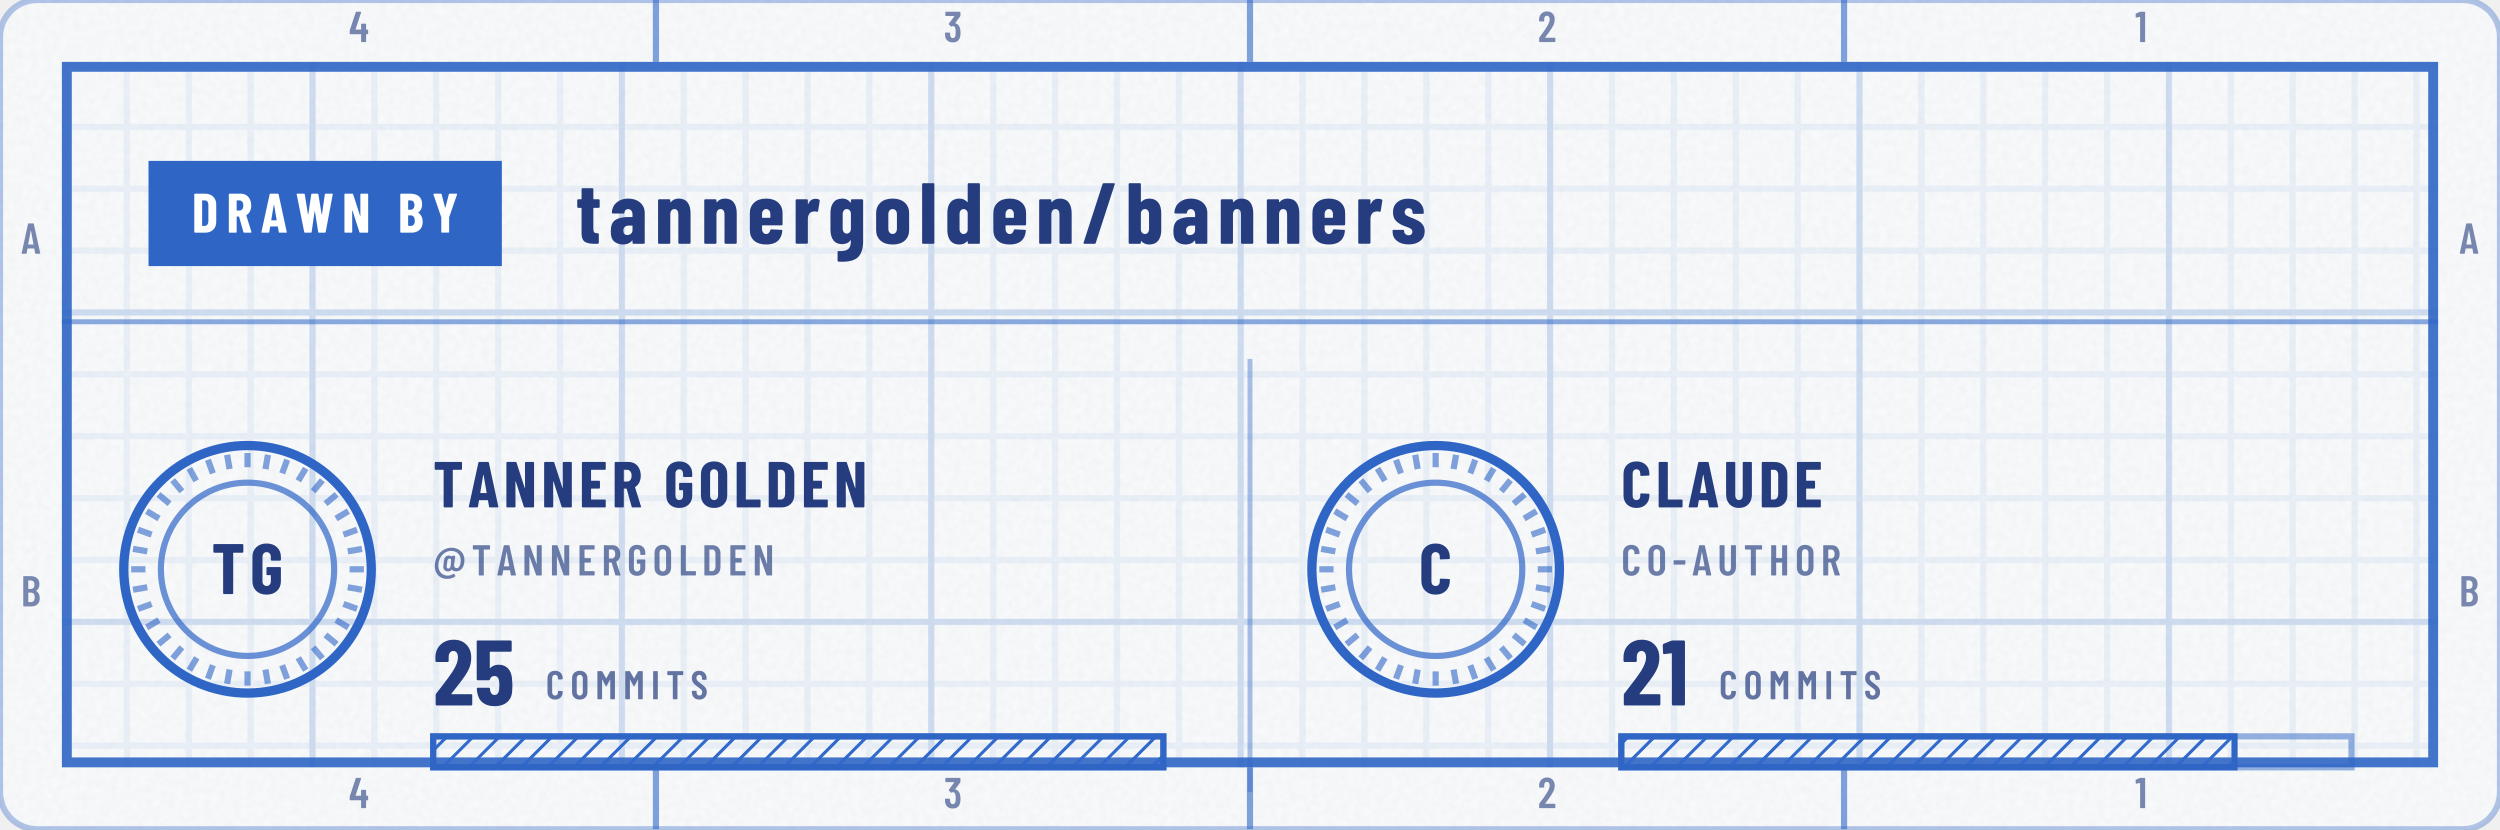
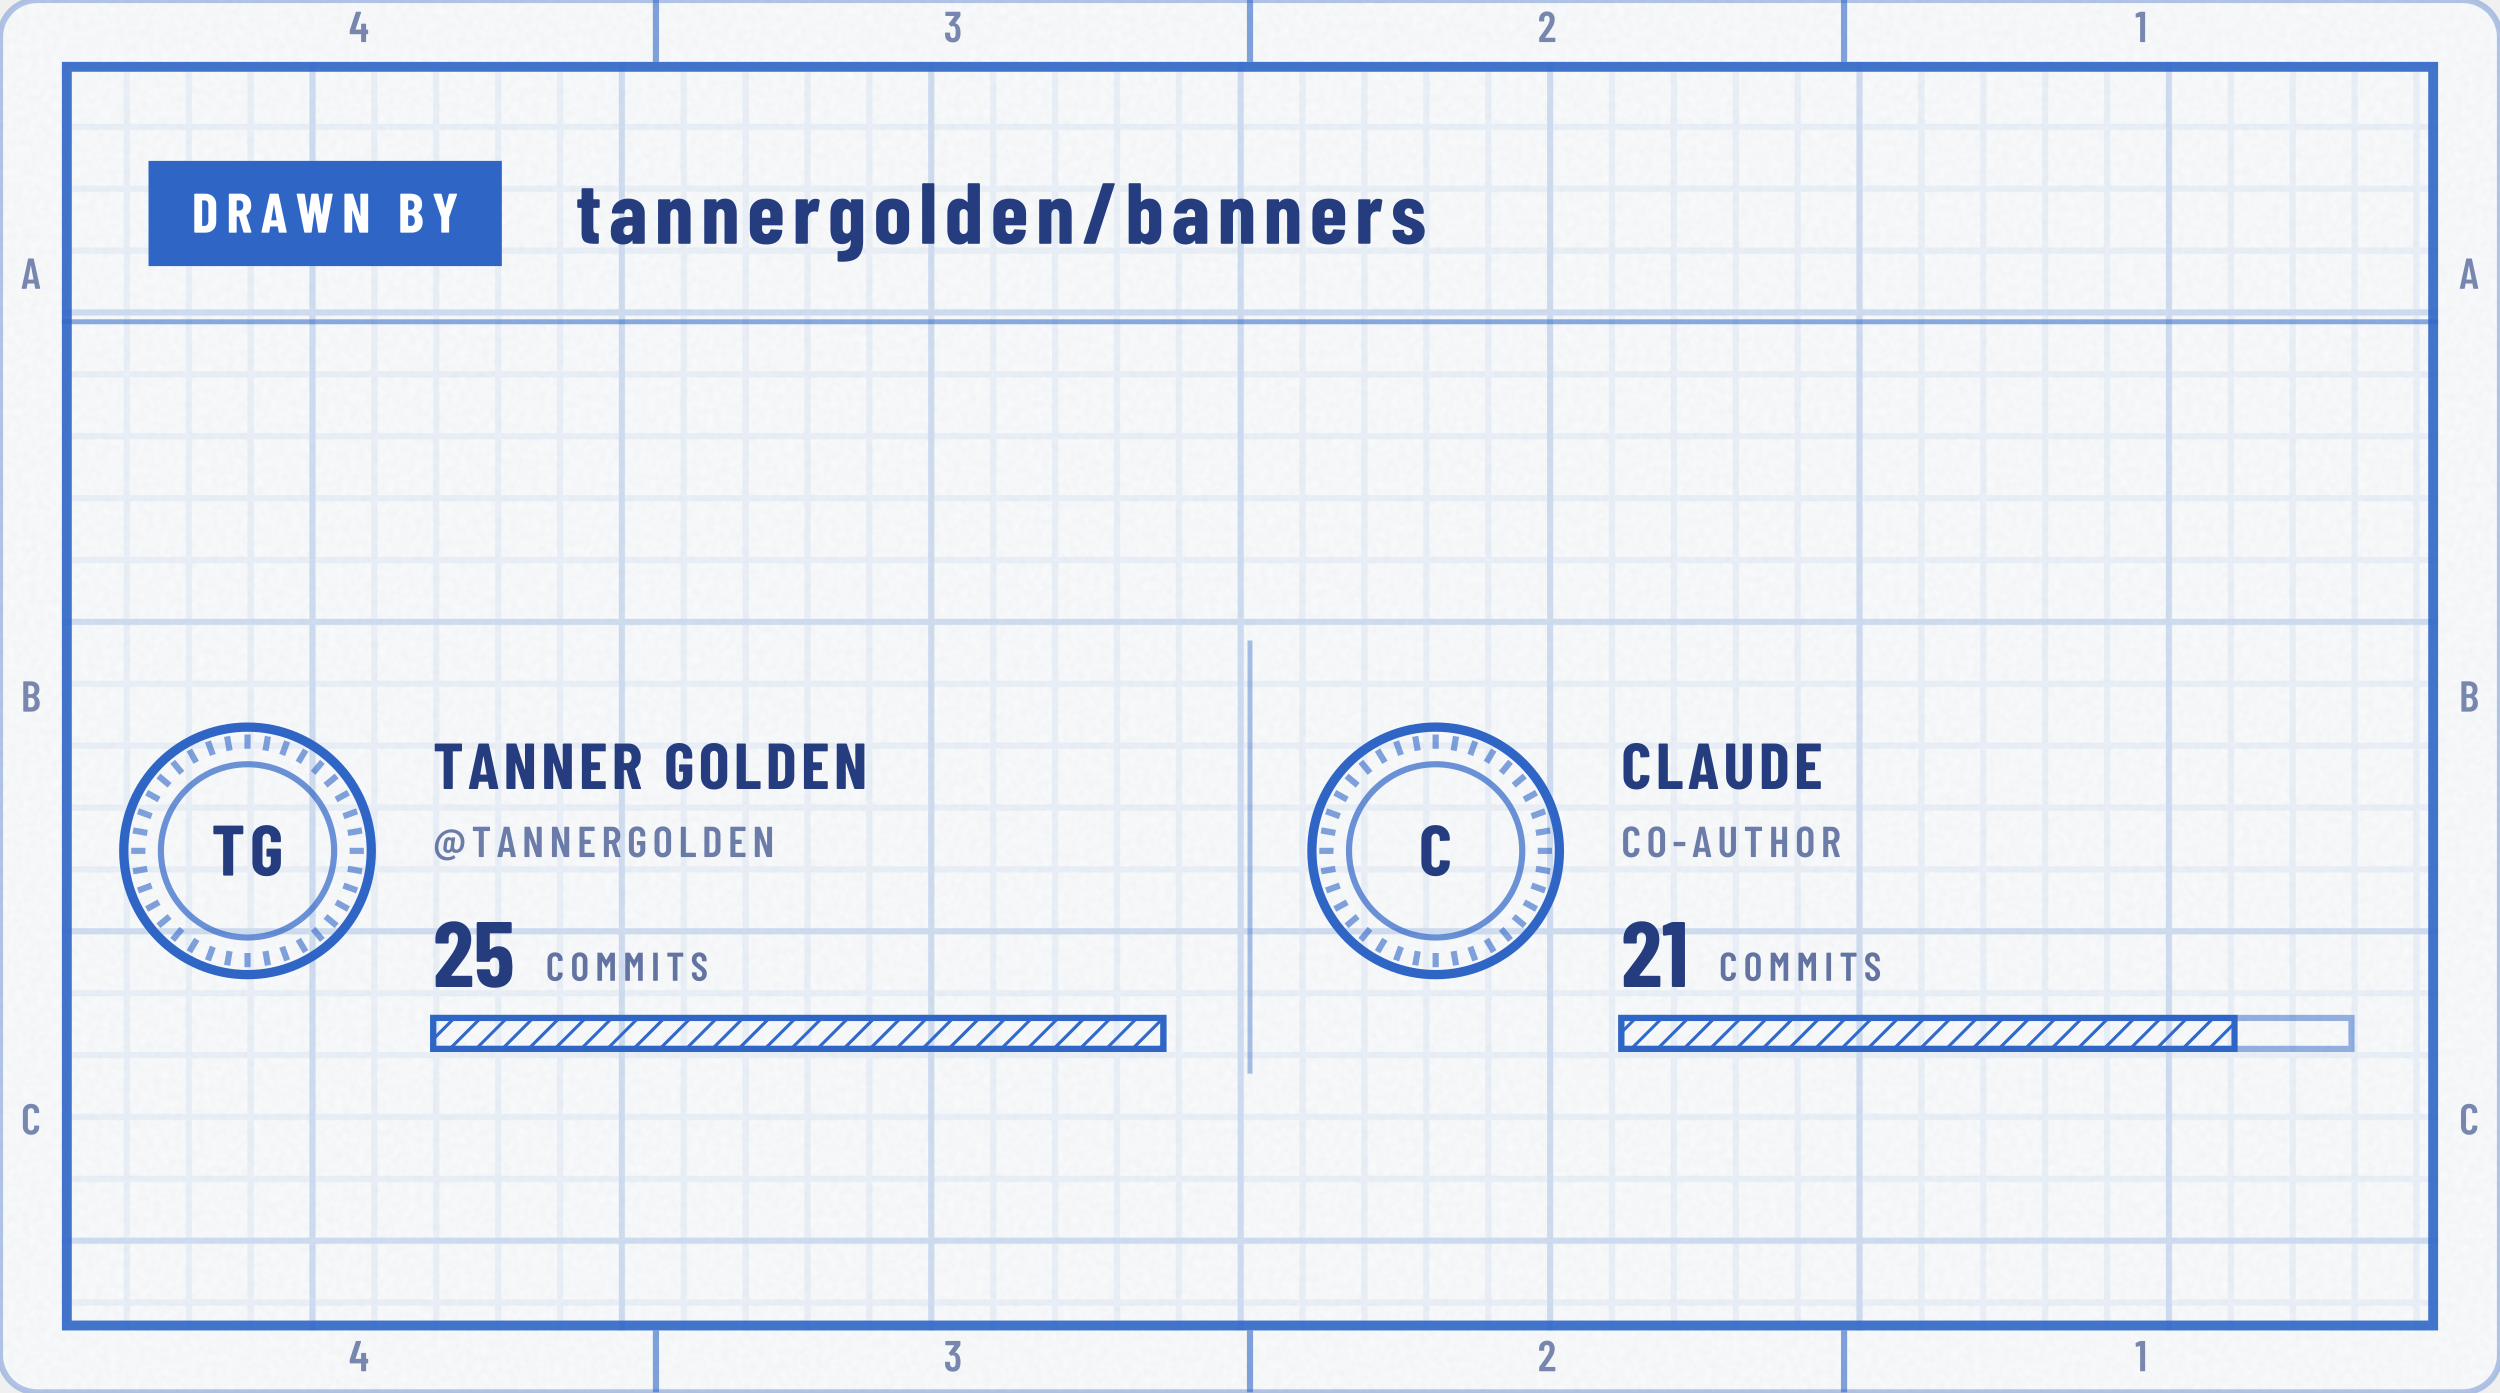
- <svg xmlns="http://www.w3.org/2000/svg" width="404" height="134" viewBox="0 0 404 134" role="img" aria-labelledby="t d">
+ <svg xmlns="http://www.w3.org/2000/svg" width="404" height="225" viewBox="0 0 404 225" role="img" aria-labelledby="t d">
  <defs>
    <clipPath id="kc1">
-       <rect x="0" y="0" width="404" height="134" rx="6" />
+       <rect x="0" y="0" width="404" height="225" rx="6" />
    </clipPath>
    <filter id="kn2" x="0" y="0" width="100%" height="100%">
      <feTurbulence type="fractalNoise" baseFrequency=".85" numOctaves="2" stitchTiles="stitch" />
      <feColorMatrix values="0 0 0 0 0 0 0 0 0 0 0 0 0 0 0 0 0 0 0.035 0" />
    </filter>
    <pattern id="kp3" width="10" height="10" patternUnits="userSpaceOnUse">
      <path d="M10 .5H.5V10" fill="none" stroke="#2F66C6" stroke-opacity="0.07" />
    </pattern>
    <pattern id="kp4" width="50" height="50" patternUnits="userSpaceOnUse">
      <path d="M50 .5H.5V50" fill="none" stroke="#2F66C6" stroke-opacity="0.14" />
    </pattern>
    <clipPath id="kc5">
-       <rect x="10" y="10" width="384" height="114" />
+       <rect x="10" y="10" width="384" height="205" />
    </clipPath>
    <pattern id="kh6" width="3" height="3" patternUnits="userSpaceOnUse" patternTransform="rotate(45)">
      <path d="M0 0V3" stroke="#2F66C6" stroke-width="1" stroke-opacity="1" />
    </pattern>
    <path id="m45" d="M27 263V339Q27 344 30 348Q34 351 39 351H286Q291 351 294 348Q298 344 298 339V263Q298 258 294 254Q291 251 286 251H39Q34 251 30 254Q27 258 27 263Z" />
    <path id="m49" d="M122 700H218Q223 700 226 696Q230 693 230 688V12Q230 7 226 4Q223 0 218 0H126Q121 0 118 4Q114 7 114 12V576Q114 578 112 580Q111 582 109 581L27 565H24Q13 565 13 576L10 643Q10 653 18 657L107 697Q114 700 122 700Z" />
    <path id="m50" d="M173 100H392Q397 100 400 96Q404 93 404 88V12Q404 7 400 4Q397 0 392 0H43Q38 0 34 4Q31 7 31 12V92Q31 101 36 107L75 160Q114 212 152 266Q189 320 215 363Q273 459 273 522Q273 562 256 585Q238 608 209 608Q180 608 163 586Q146 563 147 526V487Q147 482 144 478Q140 475 135 475H41Q36 475 32 478Q29 482 29 487V530Q33 610 84 659Q134 708 214 708Q293 708 342 656Q390 605 390 521Q390 471 373 422Q356 373 319 317Q294 277 260 229Q225 181 214 166Q184 126 170 106Q168 104 169 102Q170 100 173 100Z" />
    <path id="m51" d="M387 218Q387 169 380 134Q368 66 326 29Q283 -8 210 -8Q134 -8 86 32Q38 73 32 143Q30 165 28 207Q28 219 40 219H132Q144 219 144 207Q146 173 148 156Q153 125 169 108Q185 92 210 92Q234 92 250 108Q266 123 271 152Q276 182 276 230Q276 281 269 315Q263 341 248 355Q233 369 210 369Q195 369 183 360Q177 356 174 356Q172 356 166 360L119 408Q115 412 115 417Q115 421 118 425L243 595Q245 597 244 599Q242 601 239 601H49Q44 601 40 604Q37 608 37 613V688Q37 693 40 696Q44 700 49 700H373Q378 700 382 696Q385 693 385 688V609Q385 602 380 594L266 438Q262 432 268 431Q309 426 338 392Q368 358 378 307Q387 267 387 218Z" />
    <path id="m52" d="M443 275V194Q443 189 440 186Q436 182 431 182H401Q396 182 396 177V12Q396 7 392 4Q389 0 384 0H292Q287 0 284 4Q280 7 280 12V177Q280 182 275 182H29Q24 182 20 186Q17 189 17 194V259Q17 268 19 274L158 690Q161 700 171 700H271Q277 700 280 696Q283 693 281 686L153 293Q152 287 157 287H275Q280 287 280 292V412Q280 417 284 420Q287 424 292 424H384Q389 424 392 420Q396 417 396 412V292Q396 287 401 287H431Q436 287 440 284Q443 280 443 275Z" />
    <path id="m64" d="M722 352Q722 327 719 301Q706 204 655 150Q604 95 529 95Q465 95 431 135Q427 138 424 134Q409 113 387 104Q365 94 343 94Q292 94 262 124Q233 154 233 201Q233 218 238 250L242 283Q244 307 250 347Q268 461 367 461Q380 461 394 456Q409 451 421 440Q428 435 428 442V444Q429 455 441 455H497Q509 455 508 442L484 258Q483 252 483 240Q483 206 499 188Q515 170 541 170Q577 170 602 206Q626 243 634 303Q637 326 637 346Q637 413 609 463Q581 513 530 540Q480 567 414 567Q342 567 279 530Q216 492 174 426Q132 359 122 275Q119 251 119 229Q119 156 149 104Q179 51 228 24Q277 -3 333 -3Q408 -3 468 39Q473 42 476 42Q482 42 485 36L511 -6Q513 -9 513 -14Q513 -19 508 -23Q472 -48 424 -63Q375 -78 319 -78Q239 -78 175 -42Q111 -5 74 62Q38 130 38 221Q38 253 42 280Q55 384 109 466Q163 549 246 595Q328 641 422 641Q510 641 578 605Q646 569 684 504Q722 438 722 352ZM400 212 403 233 404 243 414 326 416 343Q419 365 408 379Q398 393 379 393Q360 393 346 379Q332 365 329 343L326 322Q320 283 320 276L312 212Q311 188 321 174Q331 161 350 161Q369 161 382 175Q396 189 400 212Z" />
    <path id="m65" d="M325 11 306 116Q306 121 300 121H154Q148 121 148 116L129 11Q128 0 116 0H25Q11 0 14 13L162 689Q164 700 175 700H281Q292 700 294 689L442 13V9Q442 0 431 0H338Q326 0 325 11ZM171 212H282Q288 212 287 217L229 533Q228 536 226 536Q224 536 223 533L166 217Q165 212 171 212Z" />
    <path id="m66" d="M242 0H66Q61 0 58 4Q54 7 54 12V688Q54 693 58 696Q61 700 66 700H224Q319 700 373 652Q427 604 427 512Q427 409 354 365Q349 362 352 359Q391 334 413 292Q435 250 435 192Q435 100 382 50Q328 0 242 0ZM170 595V409Q170 404 175 404H226Q267 404 290 429Q313 454 313 500Q313 548 290 574Q267 600 226 600H175Q170 600 170 595ZM319 208Q319 260 296 290Q273 319 233 319H175Q170 319 170 314V106Q170 101 175 101H233Q273 101 296 129Q319 157 319 208Z" />
    <path id="m67" d="M42 180V521Q42 607 94 658Q145 708 230 708Q316 708 368 658Q420 607 420 521V509Q420 504 416 500Q413 496 408 496L315 492Q303 492 303 504V529Q303 564 283 586Q263 608 230 608Q198 608 178 586Q158 564 158 529V171Q158 136 178 114Q198 92 230 92Q263 92 283 114Q303 136 303 171V196Q303 201 306 204Q310 208 315 208L408 204Q413 204 416 200Q420 197 420 192V180Q420 95 368 44Q316 -8 230 -8Q145 -8 94 44Q42 95 42 180Z" />
    <path id="m68" d="M54 12V688Q54 693 58 696Q61 700 66 700H237Q323 700 374 648Q426 596 426 509V191Q426 104 374 52Q323 0 237 0H66Q61 0 58 4Q54 7 54 12ZM175 100 235 101Q268 101 288 128Q309 154 310 198V502Q310 547 290 574Q269 600 234 600H175Q170 600 170 595V105Q170 100 175 100Z" />
    <path id="m69" d="M391 600H175Q170 600 170 595V406Q170 401 175 401H303Q308 401 312 398Q315 394 315 389V312Q315 307 312 304Q308 300 303 300H175Q170 300 170 295V105Q170 100 175 100H391Q396 100 400 96Q403 93 403 88V12Q403 7 400 4Q396 0 391 0H66Q61 0 58 4Q54 7 54 12V688Q54 693 58 696Q61 700 66 700H391Q396 700 400 696Q403 693 403 688V612Q403 607 400 604Q396 600 391 600Z" />
    <path id="m71" d="M42 173V527Q42 609 94 658Q145 708 230 708Q315 708 368 658Q420 609 420 526V487Q420 482 416 478Q413 475 408 475H316Q311 475 308 478Q304 482 304 487V528Q304 564 284 586Q263 608 230 608Q197 608 177 586Q157 564 157 528V172Q157 136 177 114Q197 92 230 92Q263 92 284 114Q304 136 304 172V268Q304 273 299 273H238Q233 273 230 276Q226 280 226 285V358Q226 363 230 366Q233 370 238 370H408Q413 370 416 366Q420 363 420 358V173Q420 91 368 42Q315 -8 230 -8Q145 -8 94 42Q42 91 42 173Z" />
    <path id="m72" d="M319 700H411Q416 700 420 696Q423 693 423 688V12Q423 7 420 4Q416 0 411 0H319Q314 0 310 4Q307 7 307 12V295Q307 300 302 300H175Q170 300 170 295V12Q170 7 166 4Q163 0 158 0H66Q61 0 58 4Q54 7 54 12V688Q54 693 58 696Q61 700 66 700H158Q163 700 166 696Q170 693 170 688V406Q170 401 175 401H302Q307 401 307 406V688Q307 693 310 696Q314 700 319 700Z" />
    <path id="m73" d="M54 12V688Q54 693 58 696Q61 700 66 700H158Q163 700 166 696Q170 693 170 688V12Q170 7 166 4Q163 0 158 0H66Q61 0 58 4Q54 7 54 12Z" />
    <path id="m76" d="M54 12V688Q54 693 58 696Q61 700 66 700H158Q163 700 166 696Q170 693 170 688V105Q170 100 175 100H391Q396 100 400 96Q403 93 403 88V12Q403 7 400 4Q396 0 391 0H66Q61 0 58 4Q54 7 54 12Z" />
    <path id="m77" d="M383 700H475Q480 700 484 696Q487 693 487 688V12Q487 7 484 4Q480 0 475 0H383Q378 0 374 4Q371 7 371 12V484Q371 488 369 488Q367 488 365 485L278 327Q273 319 269 319Q265 319 260 327L173 485Q171 488 169 488Q167 488 167 484V12Q167 7 164 4Q160 0 155 0H63Q58 0 54 4Q51 7 51 12V688Q51 693 54 696Q58 700 63 700H155Q165 700 170 692L267 521Q270 517 273 521L368 692Q373 700 383 700Z" />
    <path id="m78" d="M350 700H441Q446 700 450 696Q453 693 453 688V12Q453 7 450 4Q446 0 441 0H336Q326 0 323 10L174 434Q173 437 170 436Q168 436 168 433L169 12Q169 7 166 4Q162 0 157 0H66Q61 0 58 4Q54 7 54 12V688Q54 693 58 696Q61 700 66 700H169Q179 700 182 690L332 269Q333 266 336 266Q338 267 338 270V688Q338 693 342 696Q345 700 350 700Z" />
    <path id="m79" d="M42 182V518Q42 604 94 656Q147 708 233 708Q319 708 372 656Q425 604 425 518V182Q425 96 372 44Q319 -8 233 -8Q147 -8 94 44Q42 96 42 182ZM309 177V523Q309 561 288 584Q267 608 233 608Q199 608 178 584Q158 561 158 523V177Q158 139 178 116Q199 92 233 92Q267 92 288 116Q309 139 309 177Z" />
    <path id="m82" d="M318 10 233 297Q231 301 228 301H175Q170 301 170 296V12Q170 7 166 4Q163 0 158 0H66Q61 0 58 4Q54 7 54 12V688Q54 693 58 696Q61 700 66 700H254Q307 700 348 674Q388 649 410 602Q433 556 433 496Q433 434 409 389Q385 344 342 321Q338 320 339 315L437 14Q438 12 438 9Q438 0 427 0H331Q321 0 318 10ZM170 595V396Q170 391 175 391H236Q272 391 294 419Q317 447 317 495Q317 543 294 572Q272 600 236 600H175Q170 600 170 595Z" />
    <path id="m83" d="M34 173V199Q34 204 38 208Q41 211 46 211H137Q142 211 146 208Q149 204 149 199V179Q149 140 168 116Q188 92 219 92Q250 92 270 114Q290 137 290 174Q290 200 279 219Q268 238 248 255Q228 272 184 304Q134 340 104 368Q73 396 52 436Q32 475 32 527Q32 610 82 659Q132 708 214 708Q297 708 348 656Q399 605 399 520V496Q399 491 396 488Q392 484 387 484H297Q292 484 288 488Q285 491 285 496V522Q285 561 266 584Q246 608 214 608Q184 608 165 586Q146 565 146 527Q146 491 166 466Q187 441 247 397Q308 352 339 324Q370 295 387 261Q404 227 404 180Q404 95 353 44Q302 -8 219 -8Q136 -8 85 42Q34 92 34 173Z" />
    <path id="m84" d="M425 688V612Q425 607 422 604Q418 600 413 600H286Q281 600 281 595V12Q281 7 278 4Q274 0 269 0H177Q172 0 168 4Q165 7 165 12V595Q165 600 160 600H40Q35 600 32 604Q28 607 28 612V688Q28 693 32 696Q35 700 40 700H413Q418 700 422 696Q425 693 425 688Z" />
    <path id="m85" d="M50 194V688Q50 693 54 696Q57 700 62 700H154Q159 700 162 696Q166 693 166 688V182Q166 142 186 117Q206 92 239 92Q272 92 292 117Q312 142 312 182V688Q312 693 316 696Q319 700 324 700H416Q421 700 424 696Q428 693 428 688V194Q428 103 376 48Q324 -8 239 -8Q153 -8 102 48Q50 103 50 194Z" />
    <path id="n47" d="M18 14 237 690Q240 700 250 700H367Q373 700 376 696Q379 693 377 686L158 10Q155 0 145 0H28Q22 0 19 4Q16 7 18 14Z" />
    <path id="n49" d="M115 700H236Q241 700 244 696Q248 693 248 688V12Q248 7 244 4Q241 0 236 0H119Q114 0 110 4Q107 7 107 12V558Q107 562 102 562L25 553H23Q12 553 12 564L9 650Q9 660 18 664L100 697Q108 700 115 700Z" />
    <path id="n50" d="M200 121H409Q414 121 418 118Q421 114 421 109V12Q421 7 418 4Q414 0 409 0H39Q34 0 30 4Q27 7 27 12V113Q27 122 32 128Q72 181 88 200Q176 313 213 371Q267 457 267 516Q267 550 254 568Q240 587 217 587Q194 587 180 568Q166 550 167 521V480Q167 475 164 472Q160 468 155 468H36Q31 468 28 472Q24 475 24 480V527Q28 609 83 658Q138 708 223 708Q307 708 358 655Q410 602 410 515Q410 463 394 416Q377 369 340 315Q312 274 244 187L197 127Q195 125 196 123Q197 121 200 121Z" />
    <path id="n53" d="M416 218Q416 185 413 155Q409 78 358 35Q308 -8 223 -8Q143 -8 94 32Q45 72 35 151L32 179Q32 191 44 191H161Q173 191 174 179Q174 173 176 163Q185 113 223 113Q243 113 256 126Q268 140 272 164Q275 190 275 219Q275 240 271 270Q267 293 254 305Q242 317 223 317Q185 317 174 282Q171 271 161 271H43Q38 271 34 274Q31 278 31 283V688Q31 693 34 696Q38 700 43 700H396Q401 700 404 696Q408 693 408 688V591Q408 586 404 582Q401 579 396 579H177Q172 579 172 574V406Q172 403 174 402Q176 401 178 404Q195 421 218 430Q241 439 267 439Q331 439 370 397Q408 355 412 280Q416 242 416 218Z" />
    <path id="n65" d="M325 11 309 107Q309 112 303 112H176Q170 112 170 107L154 11Q153 0 141 0H24Q11 0 14 13L161 689Q163 700 174 700H309Q320 700 322 689L468 13L469 9Q469 0 458 0H338Q326 0 325 11ZM194 221H284Q289 221 288 226L241 499Q240 502 238 502Q236 502 235 499L190 226Q190 221 194 221Z" />
    <path id="n66" d="M245 0H56Q51 0 48 4Q44 7 44 12V688Q44 693 48 696Q51 700 56 700H223Q323 700 380 652Q436 604 436 509Q436 410 368 365Q364 362 367 359Q446 303 446 193Q446 100 390 50Q334 0 245 0ZM185 574V417Q185 412 190 412H226Q260 412 279 434Q298 455 298 494Q298 535 280 557Q261 579 226 579H190Q185 579 185 574ZM305 214Q305 258 286 284Q267 310 235 310H190Q185 310 185 305V127Q185 122 190 122H234Q267 122 286 146Q305 170 305 214Z" />
    <path id="n67" d="M34 189V513Q34 602 88 655Q143 708 233 708Q324 708 378 655Q433 602 433 513V502Q433 497 430 494Q426 490 421 490L304 485Q292 485 292 496V522Q292 551 276 569Q260 587 233 587Q207 587 191 569Q175 551 175 522V177Q175 148 191 130Q207 113 233 113Q260 113 276 130Q292 148 292 177V204Q292 209 296 212Q299 216 304 216L421 211Q426 211 430 208Q433 204 433 199V189Q433 99 378 46Q323 -8 233 -8Q143 -8 88 46Q34 99 34 189Z" />
    <path id="n68" d="M44 12V688Q44 693 48 696Q51 700 56 700H237Q328 700 383 647Q438 594 438 506V194Q438 106 383 53Q328 0 237 0H56Q51 0 48 4Q44 7 44 12ZM190 121 235 122Q262 123 279 145Q296 167 297 203V497Q297 535 280 557Q263 579 234 579H190Q185 579 185 574V126Q185 121 190 121Z" />
    <path id="n69" d="M399 579H190Q185 579 185 574V416Q185 411 190 411H310Q315 411 318 408Q322 404 322 399V302Q322 297 318 294Q315 290 310 290H190Q185 290 185 285V126Q185 121 190 121H399Q404 121 408 118Q411 114 411 109V12Q411 7 408 4Q404 0 399 0H56Q51 0 48 4Q44 7 44 12V688Q44 693 48 696Q51 700 56 700H399Q404 700 408 696Q411 693 411 688V591Q411 586 408 582Q404 579 399 579Z" />
    <path id="n71" d="M34 181V519Q34 605 88 656Q143 708 233 708Q323 708 378 656Q433 604 433 518V480Q433 475 430 472Q426 468 421 468H304Q299 468 296 472Q292 475 292 480V520Q292 550 276 568Q260 587 233 587Q207 587 191 568Q175 550 175 520V180Q175 150 191 132Q207 113 233 113Q260 113 276 132Q292 150 292 180V260Q292 265 287 265H243Q238 265 234 268Q231 272 231 277V366Q231 371 234 374Q238 378 243 378H421Q426 378 430 374Q433 371 433 366V181Q433 95 378 44Q323 -8 233 -8Q143 -8 88 44Q34 95 34 181Z" />
    <path id="n76" d="M44 12V688Q44 693 48 696Q51 700 56 700H173Q178 700 182 696Q185 693 185 688V126Q185 121 190 121H400Q405 121 408 118Q412 114 412 109V12Q412 7 408 4Q405 0 400 0H56Q51 0 48 4Q44 7 44 12Z" />
    <path id="n78" d="M342 700H458Q463 700 466 696Q470 693 470 688V12Q470 7 466 4Q463 0 458 0H326Q316 0 313 10L189 397Q188 400 186 400Q183 399 183 396L184 12Q184 7 180 4Q177 0 172 0H56Q51 0 48 4Q44 7 44 12V688Q44 693 48 696Q51 700 56 700H187Q197 700 200 690L325 303Q326 300 328 300Q331 301 331 304L330 688Q330 693 334 696Q337 700 342 700Z" />
    <path id="n79" d="M34 190V510Q34 600 89 654Q144 708 236 708Q328 708 384 654Q439 600 439 510V190Q439 100 384 46Q328 -8 236 -8Q144 -8 89 46Q34 100 34 190ZM298 184V516Q298 548 281 568Q264 587 236 587Q208 587 192 568Q175 548 175 516V184Q175 152 192 132Q208 113 236 113Q264 113 281 132Q298 152 298 184Z" />
    <path id="n82" d="M306 10 229 286Q227 290 224 290H190Q185 290 185 285V12Q185 7 182 4Q178 0 173 0H56Q51 0 48 4Q44 7 44 12V688Q44 693 48 696Q51 700 56 700H258Q313 700 356 674Q399 647 422 599Q446 551 446 489Q446 430 424 385Q401 340 361 315Q359 314 358 312Q357 311 358 309L450 14L451 10Q451 0 440 0H320Q309 0 306 10ZM185 574V403Q185 398 190 398H235Q266 398 286 422Q305 447 305 488Q305 530 286 554Q266 579 235 579H190Q185 579 185 574Z" />
    <path id="n84" d="M444 688V591Q444 586 440 582Q437 579 432 579H307Q302 579 302 574V12Q302 7 298 4Q295 0 290 0H173Q168 0 164 4Q161 7 161 12V574Q161 579 156 579H36Q31 579 28 582Q24 586 24 591V688Q24 693 28 696Q31 700 36 700H432Q437 700 440 696Q444 693 444 688Z" />
    <path id="n85" d="M41 199V688Q41 693 44 696Q48 700 53 700H170Q175 700 178 696Q182 693 182 688V185Q182 153 198 133Q214 113 240 113Q266 113 282 133Q297 153 297 185V688Q297 693 300 696Q304 700 309 700H426Q431 700 434 696Q438 693 438 688V199Q438 105 384 48Q329 -8 240 -8Q150 -8 96 48Q41 105 41 199Z" />
    <path id="n87" d="M156 11 21 687 20 691Q20 700 31 700H153Q165 700 166 689L223 329Q224 325 226 325Q228 325 229 329L283 689Q284 700 296 700H397Q409 700 410 689L469 329Q470 325 472 325Q474 325 475 329L526 689Q527 700 539 700H657Q670 700 668 687L541 11Q540 0 528 0H420Q408 0 407 11L348 381Q347 385 345 385Q343 385 342 381L289 11Q288 0 276 0H169Q158 0 156 11Z" />
    <path id="n89" d="M166 13V273L165 279L25 686Q24 688 24 691Q24 700 35 700H158Q169 700 172 690L234 451Q235 448 237 448Q239 448 240 451L302 690Q305 700 316 700H439Q445 700 448 696Q451 693 449 686L308 279L307 273V13Q307 8 304 4Q300 1 295 1H178Q173 1 170 4Q166 8 166 13Z" />
    <path id="n97" d="M415 355V12Q415 7 412 4Q408 0 403 0H286Q281 0 278 4Q274 7 274 12V34Q274 37 272 38Q270 39 268 36Q235 -6 166 -8Q108 -8 66 24Q23 56 23 146Q23 239 74 274Q126 309 223 309H269Q274 309 274 314V339Q274 366 260 384Q245 401 223 401Q206 401 194 390Q183 380 180 361Q179 349 167 349L47 350Q35 350 35 362Q40 435 92 478Q144 522 224 522Q309 522 362 476Q415 430 415 355ZM274 158V205Q274 210 269 210H228Q201 210 184 194Q168 179 168 152Q168 127 180 114Q193 101 214 101Q237 101 256 116Q274 132 274 158Z" />
    <path id="n98" d="M414 354V160Q414 81 379 36Q344 -8 275 -8Q219 -8 185 30Q183 32 181 32Q179 31 179 28V12Q179 7 176 4Q172 0 167 0H50Q45 0 42 4Q38 7 38 12V688Q38 693 42 696Q45 700 50 700H167Q172 700 176 696Q179 693 179 688V485Q179 483 181 483Q185 483 189 488Q223 522 275 522Q343 522 378 478Q414 435 414 354ZM226 401Q208 401 195 389Q182 377 179 357V157Q182 137 195 125Q208 113 226 113Q247 113 260 129Q273 145 273 170V344Q273 369 260 385Q247 401 226 401Z" />
    <path id="n100" d="M278 700H395Q400 700 404 696Q407 693 407 688V12Q407 7 404 4Q400 0 395 0H278Q273 0 270 4Q266 7 266 12V28Q266 31 264 32Q262 32 260 30Q226 -8 170 -8Q101 -8 66 36Q31 81 31 160V354Q31 435 66 478Q102 522 170 522Q192 522 216 514Q240 505 260 483Q262 481 264 482Q266 482 266 485V688Q266 693 270 696Q273 700 278 700ZM266 157V357Q263 377 250 389Q237 401 219 401Q198 401 185 385Q172 369 172 344V170Q172 145 185 129Q198 113 219 113Q237 113 250 125Q263 137 266 157Z" />
    <path id="n101" d="M397 213H177Q172 213 172 208V171Q172 146 186 130Q199 113 220 113Q239 113 251 126Q263 138 267 157Q270 167 280 167L395 161Q400 161 404 158Q407 154 406 148Q399 71 352 32Q306 -8 220 -8Q131 -8 81 36Q31 81 31 160V354Q31 430 82 476Q132 522 220 522Q308 522 358 476Q409 430 409 354V225Q409 220 406 216Q402 213 397 213ZM172 344V305Q172 300 177 300H263Q268 300 268 305V344Q268 369 254 385Q241 401 220 401Q199 401 186 385Q172 369 172 344Z" />
    <path id="n103" d="M279 514H396Q401 514 404 510Q408 507 408 502V24Q408 -87 356 -147Q303 -207 167 -207Q140 -207 125 -206Q113 -205 113 -193V-95Q113 -82 126 -84Q185 -86 216 -72Q246 -59 256 -32Q267 -5 267 39Q267 42 265 42Q263 42 261 39Q243 15 218 6Q192 -4 168 -4Q99 -4 65 40Q31 85 31 164V354Q31 435 66 478Q100 522 168 522Q229 522 261 477Q263 474 265 475Q267 476 267 479V502Q267 507 270 510Q274 514 279 514ZM267 175V344Q267 369 254 385Q240 401 219 401Q198 401 185 385Q172 369 172 344V175Q172 150 185 134Q198 118 219 118Q240 118 254 134Q267 150 267 175Z" />
    <path id="n108" d="M34 12V688Q34 693 38 696Q41 700 46 700H163Q168 700 172 696Q175 693 175 688V12Q175 7 172 4Q168 0 163 0H46Q41 0 38 4Q34 7 34 12Z" />
    <path id="n110" d="M413 351V12Q413 7 410 4Q406 0 401 0H284Q279 0 276 4Q272 7 272 12V340Q272 369 260 385Q249 401 227 401Q204 401 192 384Q179 368 179 338V12Q179 7 176 4Q172 0 167 0H50Q45 0 42 4Q38 7 38 12V502Q38 507 42 510Q45 514 50 514H167Q172 514 176 510Q179 507 179 502V483Q179 480 182 480Q184 480 188 484Q220 522 277 522Q345 522 379 477Q413 432 413 351Z" />
    <path id="n111" d="M31 160V354Q31 430 82 476Q133 522 221 522Q310 522 361 476Q412 430 412 354V160Q412 82 362 37Q311 -8 221 -8Q132 -8 82 37Q31 82 31 160ZM271 171V344Q271 369 257 385Q243 401 221 401Q199 401 186 385Q172 369 172 344V171Q172 146 186 130Q199 114 221 114Q243 114 257 130Q271 146 271 171Z" />
    <path id="n114" d="M310 510Q318 505 316 495L297 378Q296 367 283 370Q272 374 256 374Q241 374 230 370Q207 366 193 342Q179 319 179 288V13Q179 8 176 4Q172 1 167 1H50Q45 1 42 4Q38 8 38 13V502Q38 507 42 510Q45 514 50 514H167Q172 514 176 510Q179 507 179 502V463Q179 459 180 458Q182 458 184 461Q211 520 268 520Q295 520 310 510Z" />
    <path id="n115" d="M24 142V149Q24 154 28 158Q31 161 36 161H146Q151 161 154 158Q158 154 158 149V146Q158 125 173 112Q188 98 210 98Q230 98 242 110Q253 121 253 139Q253 161 234 174Q215 186 192 194Q168 203 159 206Q104 226 66 262Q29 297 29 364Q29 437 77 479Q125 521 205 521Q288 521 336 477Q385 433 385 358Q385 353 382 350Q378 346 373 346H266Q261 346 258 350Q254 353 254 358V366Q254 386 242 398Q229 411 209 411Q188 411 176 398Q164 384 164 366Q164 342 184 328Q205 315 247 299Q290 283 320 266Q351 250 373 220Q395 189 395 143Q395 74 344 34Q294 -7 210 -7Q125 -7 74 34Q24 74 24 142Z" />
    <path id="n116" d="M260 415H204Q199 415 199 410V172Q199 143 210 132Q221 121 243 122H250Q255 122 258 118Q262 115 262 110V12Q262 7 258 4Q255 0 250 0H210Q137 0 100 24Q63 49 63 118V410Q63 415 58 415H25Q20 415 16 418Q13 422 13 427V502Q13 507 16 510Q20 514 25 514H58Q63 514 63 519V630Q63 635 66 638Q70 642 75 642H187Q192 642 196 638Q199 635 199 630V519Q199 514 204 514H260Q265 514 268 510Q272 507 272 502V427Q272 422 268 418Q265 415 260 415Z" />
  </defs>
-   <rect y="0" width="404" height="134" rx="6" fill="#FFFFFF" stroke="#2F66C6" stroke-opacity=".35" />
-   <rect y="0" width="404" height="134" rx="6" fill="#2F66C6" fill-opacity=".03" />
-   <rect y="0" width="404" height="134" clip-path="url(#kc1)" filter="url(#kn2)" />
+   <rect y="0" width="404" height="225" rx="6" fill="#FFFFFF" stroke="#2F66C6" stroke-opacity=".35" />
+   <rect y="0" width="404" height="225" rx="6" fill="#2F66C6" fill-opacity=".03" />
+   <rect y="0" width="404" height="225" clip-path="url(#kc1)" filter="url(#kn2)" />
  <g clip-path="url(#kc5)">
-     <rect y="0" width="404" height="134" fill="url(#kp3)" />
-     <rect y="0" width="404" height="134" fill="url(#kp4)" />
-   </g>
-   <rect x="10.8" y="10.8" width="382.4" height="112.4" fill="none" stroke="#2F66C6" stroke-opacity="0.9" stroke-width="1.6" />
-   <path d="M106 0V10M106 124V134M202 0V10M202 124V134M298 0V10M298 124V134" stroke="#2F66C6" stroke-opacity="0.6" />
+     <rect y="0" width="404" height="225" fill="url(#kp3)" />
+     <rect y="0" width="404" height="225" fill="url(#kp4)" />
+   </g>
+   <rect x="10.8" y="10.8" width="382.4" height="203.4" fill="none" stroke="#2F66C6" stroke-opacity="0.9" stroke-width="1.6" />
+   <path d="M106 0V10M106 215V225M202 0V10M202 215V225M298 0V10M298 215V225" stroke="#2F66C6" stroke-opacity="0.6" />
  <g transform="scale(0.007 -0.007)" fill="#253D7E" fill-opacity="0.6">
    <use href="#m52" x="8056" y="-971" />
-     <use href="#m52" x="8056" y="-18657" />
+     <use href="#m52" x="8056" y="-31657" />
    <use href="#m51" x="21787" y="-971" />
-     <use href="#m51" x="21787" y="-18657" />
+     <use href="#m51" x="21787" y="-31657" />
    <use href="#m50" x="35502" y="-971" />
-     <use href="#m50" x="35502" y="-18657" />
+     <use href="#m50" x="35502" y="-31657" />
    <use href="#m49" x="49292" y="-971" />
-     <use href="#m49" x="49292" y="-18657" />
-     <use href="#m65" x="486" y="-5857" />
-     <use href="#m65" x="56772" y="-5857" />
-     <use href="#m66" x="483" y="-14000" />
-     <use href="#m66" x="56769" y="-14000" />
+     <use href="#m49" x="49292" y="-31657" />
+     <use href="#m65" x="486" y="-6667" />
+     <use href="#m65" x="56772" y="-6667" />
+     <use href="#m66" x="483" y="-16429" />
+     <use href="#m66" x="56769" y="-16429" />
+     <use href="#m67" x="486" y="-26190" />
+     <use href="#m67" x="56772" y="-26190" />
  </g>
  <rect x="24" y="26" width="57.1" height="17" fill="#2F66C6" />
  <g transform="translate(31 37.6) scale(0.009 -0.009)" fill="#FFFFFF">
    <use href="#n68" x="0" />
    <use href="#n82" x="620" />
    <use href="#n65" x="1236" />
    <use href="#n87" x="1862" />
    <use href="#n78" x="2696" />
    <use href="#n66" x="3699" />
    <use href="#n89" x="4313" />
  </g>
  <g transform="translate(93.1 39.4) scale(0.014 -0.014)" fill="#253D7E">
    <use href="#n116" x="0" />
    <use href="#n97" x="377" />
    <use href="#n110" x="908" />
    <use href="#n110" x="1441" />
    <use href="#n101" x="1974" />
    <use href="#n114" x="2496" />
    <use href="#n103" x="2905" />
    <use href="#n111" x="3432" />
    <use href="#n108" x="3960" />
    <use href="#n100" x="4254" />
    <use href="#n101" x="4785" />
    <use href="#n110" x="5307" />
    <use href="#n47" x="5840" />
    <use href="#n98" x="6340" />
    <use href="#n97" x="6871" />
    <use href="#n110" x="7403" />
    <use href="#n110" x="7935" />
    <use href="#n101" x="8468" />
    <use href="#n114" x="8990" />
    <use href="#n115" x="9400" />
  </g>
  <path d="M10 52H394" fill="none" stroke="#2F66C6" stroke-opacity="0.55" stroke-width=".8" />
-   <circle cx="40" cy="92" r="20" fill="none" stroke="#2F66C6" stroke-width="1.5" />
-   <circle cx="40" cy="92" r="14" fill="none" stroke="#2F66C6" stroke-opacity="0.7" />
-   <path d="M56.5 92L58.8 92M56.2 94.9L58.5 95.3M55.5 97.6L57.7 98.4M54.3 100.2L56.3 101.4M52.6 102.6L54.4 104.1M50.6 104.6L52.1 106.4M48.2 106.3L49.4 108.3M45.6 107.5L46.4 109.7M42.9 108.2L43.3 110.5M40 108.5L40 110.8M37.1 108.2L36.7 110.5M34.4 107.5L33.6 109.7M31.8 106.3L30.6 108.3M29.4 104.6L27.9 106.4M27.4 102.6L25.6 104.1M25.7 100.2L23.7 101.4M24.5 97.6L22.3 98.4M23.8 94.9L21.5 95.3M23.5 92L21.2 92M23.8 89.1L21.5 88.7M24.5 86.4L22.3 85.6M25.7 83.8L23.7 82.6M27.4 81.4L25.6 79.9M29.4 79.4L27.9 77.6M31.7 77.7L30.6 75.7M34.4 76.5L33.6 74.3M37.1 75.8L36.7 73.5M40 75.5L40 73.2M42.9 75.8L43.3 73.5M45.6 76.5L46.4 74.3M48.2 77.7L49.4 75.7M50.6 79.4L52.1 77.6M52.6 81.4L54.4 79.9M54.3 83.8L56.3 82.6M55.5 86.4L57.7 85.6M56.2 89.1L58.5 88.7" fill="none" stroke="#2F66C6" stroke-opacity="0.6" />
-   <g transform="translate(34.2 96) scale(0.01154 -0.01154)" fill="#253D7E">
+   <circle cx="40" cy="137.5" r="20" fill="none" stroke="#2F66C6" stroke-width="1.5" />
+   <circle cx="40" cy="137.5" r="14" fill="none" stroke="#2F66C6" stroke-opacity="0.7" />
+   <path d="M56.5 137.5L58.8 137.5M56.2 140.4L58.5 140.8M55.5 143.1L57.7 143.9M54.3 145.8L56.3 146.9M52.6 148.1L54.4 149.6M50.6 150.1L52.1 151.9M48.2 151.8L49.4 153.8M45.6 153L46.4 155.2M42.9 153.7L43.3 156M40 154L40 156.3M37.1 153.7L36.7 156M34.4 153L33.6 155.2M31.8 151.8L30.6 153.8M29.4 150.1L27.9 151.9M27.4 148.1L25.6 149.6M25.7 145.8L23.7 146.9M24.5 143.1L22.3 143.9M23.8 140.4L21.5 140.8M23.5 137.5L21.2 137.5M23.8 134.6L21.5 134.2M24.5 131.9L22.3 131.1M25.7 129.2L23.7 128.1M27.4 126.9L25.6 125.4M29.4 124.9L27.9 123.1M31.7 123.2L30.6 121.2M34.4 122L33.6 119.8M37.1 121.3L36.7 119M40 121L40 118.7M42.9 121.3L43.3 119M45.6 122L46.4 119.8M48.2 123.2L49.4 121.2M50.6 124.9L52.1 123.1M52.6 126.9L54.4 125.4M54.3 129.2L56.3 128.1M55.5 131.9L57.7 131.1M56.2 134.6L58.5 134.2" fill="none" stroke="#2F66C6" stroke-opacity="0.6" />
+   <g transform="translate(34.2 141.5) scale(0.01154 -0.01154)" fill="#253D7E">
    <use href="#n84" x="0" />
    <use href="#n71" x="537" />
  </g>
-   <g transform="translate(70 82) scale(0.0105 -0.0105)" fill="#253D7E">
+   <g transform="translate(70 127.5) scale(0.0105 -0.0105)" fill="#253D7E">
    <use href="#n84" x="0" />
    <use href="#n65" x="535" />
    <use href="#n78" x="1083" />
    <use href="#n78" x="1664" />
    <use href="#n69" x="2245" />
    <use href="#n82" x="2749" />
    <use href="#n71" x="3554" />
    <use href="#n79" x="4087" />
    <use href="#n76" x="4627" />
    <use href="#n68" x="5120" />
    <use href="#n69" x="5662" />
    <use href="#n78" x="6167" />
  </g>
-   <g transform="translate(70 93) scale(0.007 -0.007)" fill="#253D7E" fill-opacity="0.66">
+   <g transform="translate(70 138.5) scale(0.007 -0.007)" fill="#253D7E" fill-opacity="0.66">
    <use href="#m64" x="0" />
    <use href="#m84" x="888" />
    <use href="#m65" x="1468" />
    <use href="#m78" x="2053" />
    <use href="#m78" x="2688" />
    <use href="#m69" x="3324" />
    <use href="#m82" x="3887" />
    <use href="#m71" x="4477" />
    <use href="#m79" x="5068" />
    <use href="#m76" x="5663" />
    <use href="#m68" x="6207" />
    <use href="#m69" x="6807" />
    <use href="#m78" x="7371" />
  </g>
-   <g transform="translate(70 114) scale(0.015 -0.015)" fill="#253D7E">
+   <g transform="translate(70 159.5) scale(0.015 -0.015)" fill="#253D7E">
    <use href="#n50" x="0" />
    <use href="#n53" x="438" />
  </g>
-   <g transform="translate(88.2 113) scale(0.0065 -0.0065)" fill="#253D7E" fill-opacity="0.7">
+   <g transform="translate(88.2 158.5) scale(0.0065 -0.0065)" fill="#253D7E" fill-opacity="0.7">
    <use href="#m67" x="0" />
    <use href="#m79" x="611" />
    <use href="#m77" x="1232" />
    <use href="#m77" x="1924" />
    <use href="#m73" x="2615" />
    <use href="#m84" x="2993" />
    <use href="#m83" x="3599" />
  </g>
-   <rect x="70" y="119" width="118" height="5" fill="none" stroke="#2F66C6" stroke-opacity="0.5" />
-   <rect x="70" y="119" width="118" height="5" fill="url(#kh6)" stroke="#2F66C6" stroke-width="1" />
-   <path d="M202 58V128" fill="none" stroke="#2F66C6" stroke-opacity="0.4" stroke-width=".8" />
-   <circle cx="232" cy="92" r="20" fill="none" stroke="#2F66C6" stroke-width="1.5" />
-   <circle cx="232" cy="92" r="14" fill="none" stroke="#2F66C6" stroke-opacity="0.7" />
-   <path d="M248.5 92L250.8 92M248.2 94.9L250.5 95.3M247.5 97.6L249.7 98.4M246.3 100.2L248.3 101.4M244.6 102.6L246.4 104.1M242.6 104.6L244.1 106.4M240.2 106.3L241.4 108.3M237.6 107.5L238.4 109.7M234.9 108.2L235.3 110.5M232 108.5L232 110.8M229.1 108.2L228.7 110.5M226.4 107.5L225.6 109.7M223.8 106.3L222.6 108.3M221.4 104.6L219.9 106.4M219.4 102.6L217.6 104.1M217.7 100.2L215.7 101.4M216.5 97.6L214.3 98.4M215.8 94.9L213.5 95.3M215.5 92L213.2 92M215.8 89.1L213.5 88.7M216.5 86.4L214.3 85.6M217.7 83.8L215.7 82.6M219.4 81.4L217.6 79.9M221.4 79.4L219.9 77.6M223.8 77.7L222.6 75.7M226.4 76.5L225.6 74.3M229.1 75.8L228.7 73.5M232 75.5L232 73.2M234.9 75.8L235.3 73.5M237.6 76.5L238.4 74.3M240.2 77.7L241.4 75.7M242.6 79.4L244.1 77.6M244.6 81.4L246.4 79.9M246.3 83.8L248.3 82.6M247.5 86.4L249.7 85.6M248.2 89.1L250.5 88.7" fill="none" stroke="#2F66C6" stroke-opacity="0.6" />
-   <g transform="translate(229.3 96) scale(0.01154 -0.01154)" fill="#253D7E">
+   <rect x="70" y="164.5" width="118" height="5" fill="none" stroke="#2F66C6" stroke-opacity="0.5" />
+   <rect x="70" y="164.5" width="118" height="5" fill="url(#kh6)" stroke="#2F66C6" stroke-width="1" />
+   <path d="M202 103.5V173.5" fill="none" stroke="#2F66C6" stroke-opacity="0.4" stroke-width=".8" />
+   <circle cx="232" cy="137.5" r="20" fill="none" stroke="#2F66C6" stroke-width="1.5" />
+   <circle cx="232" cy="137.5" r="14" fill="none" stroke="#2F66C6" stroke-opacity="0.7" />
+   <path d="M248.5 137.5L250.8 137.5M248.2 140.4L250.5 140.8M247.5 143.1L249.7 143.9M246.3 145.8L248.3 146.9M244.6 148.1L246.4 149.6M242.6 150.1L244.1 151.9M240.2 151.8L241.4 153.8M237.6 153L238.4 155.2M234.9 153.7L235.3 156M232 154L232 156.3M229.1 153.7L228.7 156M226.4 153L225.6 155.2M223.8 151.8L222.6 153.8M221.4 150.1L219.9 151.9M219.4 148.1L217.6 149.6M217.7 145.8L215.7 146.9M216.5 143.1L214.3 143.9M215.8 140.4L213.5 140.8M215.5 137.5L213.2 137.5M215.8 134.6L213.5 134.2M216.5 131.9L214.3 131.1M217.7 129.2L215.7 128.1M219.4 126.9L217.6 125.4M221.4 124.9L219.9 123.1M223.8 123.2L222.6 121.2M226.4 122L225.6 119.8M229.1 121.3L228.7 119M232 121L232 118.7M234.9 121.3L235.3 119M237.6 122L238.4 119.8M240.2 123.2L241.4 121.2M242.6 124.9L244.1 123.1M244.6 126.9L246.4 125.4M246.3 129.2L248.3 128.1M247.5 131.9L249.7 131.1M248.2 134.6L250.5 134.2" fill="none" stroke="#2F66C6" stroke-opacity="0.6" />
+   <g transform="translate(229.3 141.5) scale(0.01154 -0.01154)" fill="#253D7E">
    <use href="#n67" x="0" />
  </g>
-   <g transform="translate(262 82) scale(0.0105 -0.0105)" fill="#253D7E">
+   <g transform="translate(262 127.5) scale(0.0105 -0.0105)" fill="#253D7E">
    <use href="#n67" x="0" />
    <use href="#n76" x="531" />
    <use href="#n65" x="1023" />
    <use href="#n85" x="1572" />
    <use href="#n68" x="2118" />
    <use href="#n69" x="2660" />
  </g>
-   <g transform="translate(262 93) scale(0.007 -0.007)" fill="#253D7E" fill-opacity="0.66">
+   <g transform="translate(262 138.5) scale(0.007 -0.007)" fill="#253D7E" fill-opacity="0.66">
    <use href="#m67" x="0" />
    <use href="#m79" x="586" />
    <use href="#m45" x="1181" />
    <use href="#m65" x="1635" />
    <use href="#m85" x="2219" />
    <use href="#m84" x="2826" />
    <use href="#m72" x="3406" />
    <use href="#m79" x="4012" />
    <use href="#m82" x="4608" />
  </g>
-   <g transform="translate(262 114) scale(0.015 -0.015)" fill="#253D7E">
+   <g transform="translate(262 159.5) scale(0.015 -0.015)" fill="#253D7E">
    <use href="#n50" x="0" />
    <use href="#n49" x="438" />
  </g>
-   <g transform="translate(277.8 113) scale(0.0065 -0.0065)" fill="#253D7E" fill-opacity="0.7">
+   <g transform="translate(277.8 158.5) scale(0.0065 -0.0065)" fill="#253D7E" fill-opacity="0.7">
    <use href="#m67" x="0" />
    <use href="#m79" x="611" />
    <use href="#m77" x="1232" />
    <use href="#m77" x="1924" />
    <use href="#m73" x="2615" />
    <use href="#m84" x="2993" />
    <use href="#m83" x="3599" />
  </g>
-   <rect x="262" y="119" width="118" height="5" fill="none" stroke="#2F66C6" stroke-opacity="0.5" />
-   <rect x="262" y="119" width="99.1" height="5" fill="url(#kh6)" stroke="#2F66C6" stroke-width="1" />
+   <rect x="262" y="164.5" width="118" height="5" fill="none" stroke="#2F66C6" stroke-opacity="0.5" />
+   <rect x="262" y="164.5" width="99.1" height="5" fill="url(#kh6)" stroke="#2F66C6" stroke-width="1" />
</svg>
